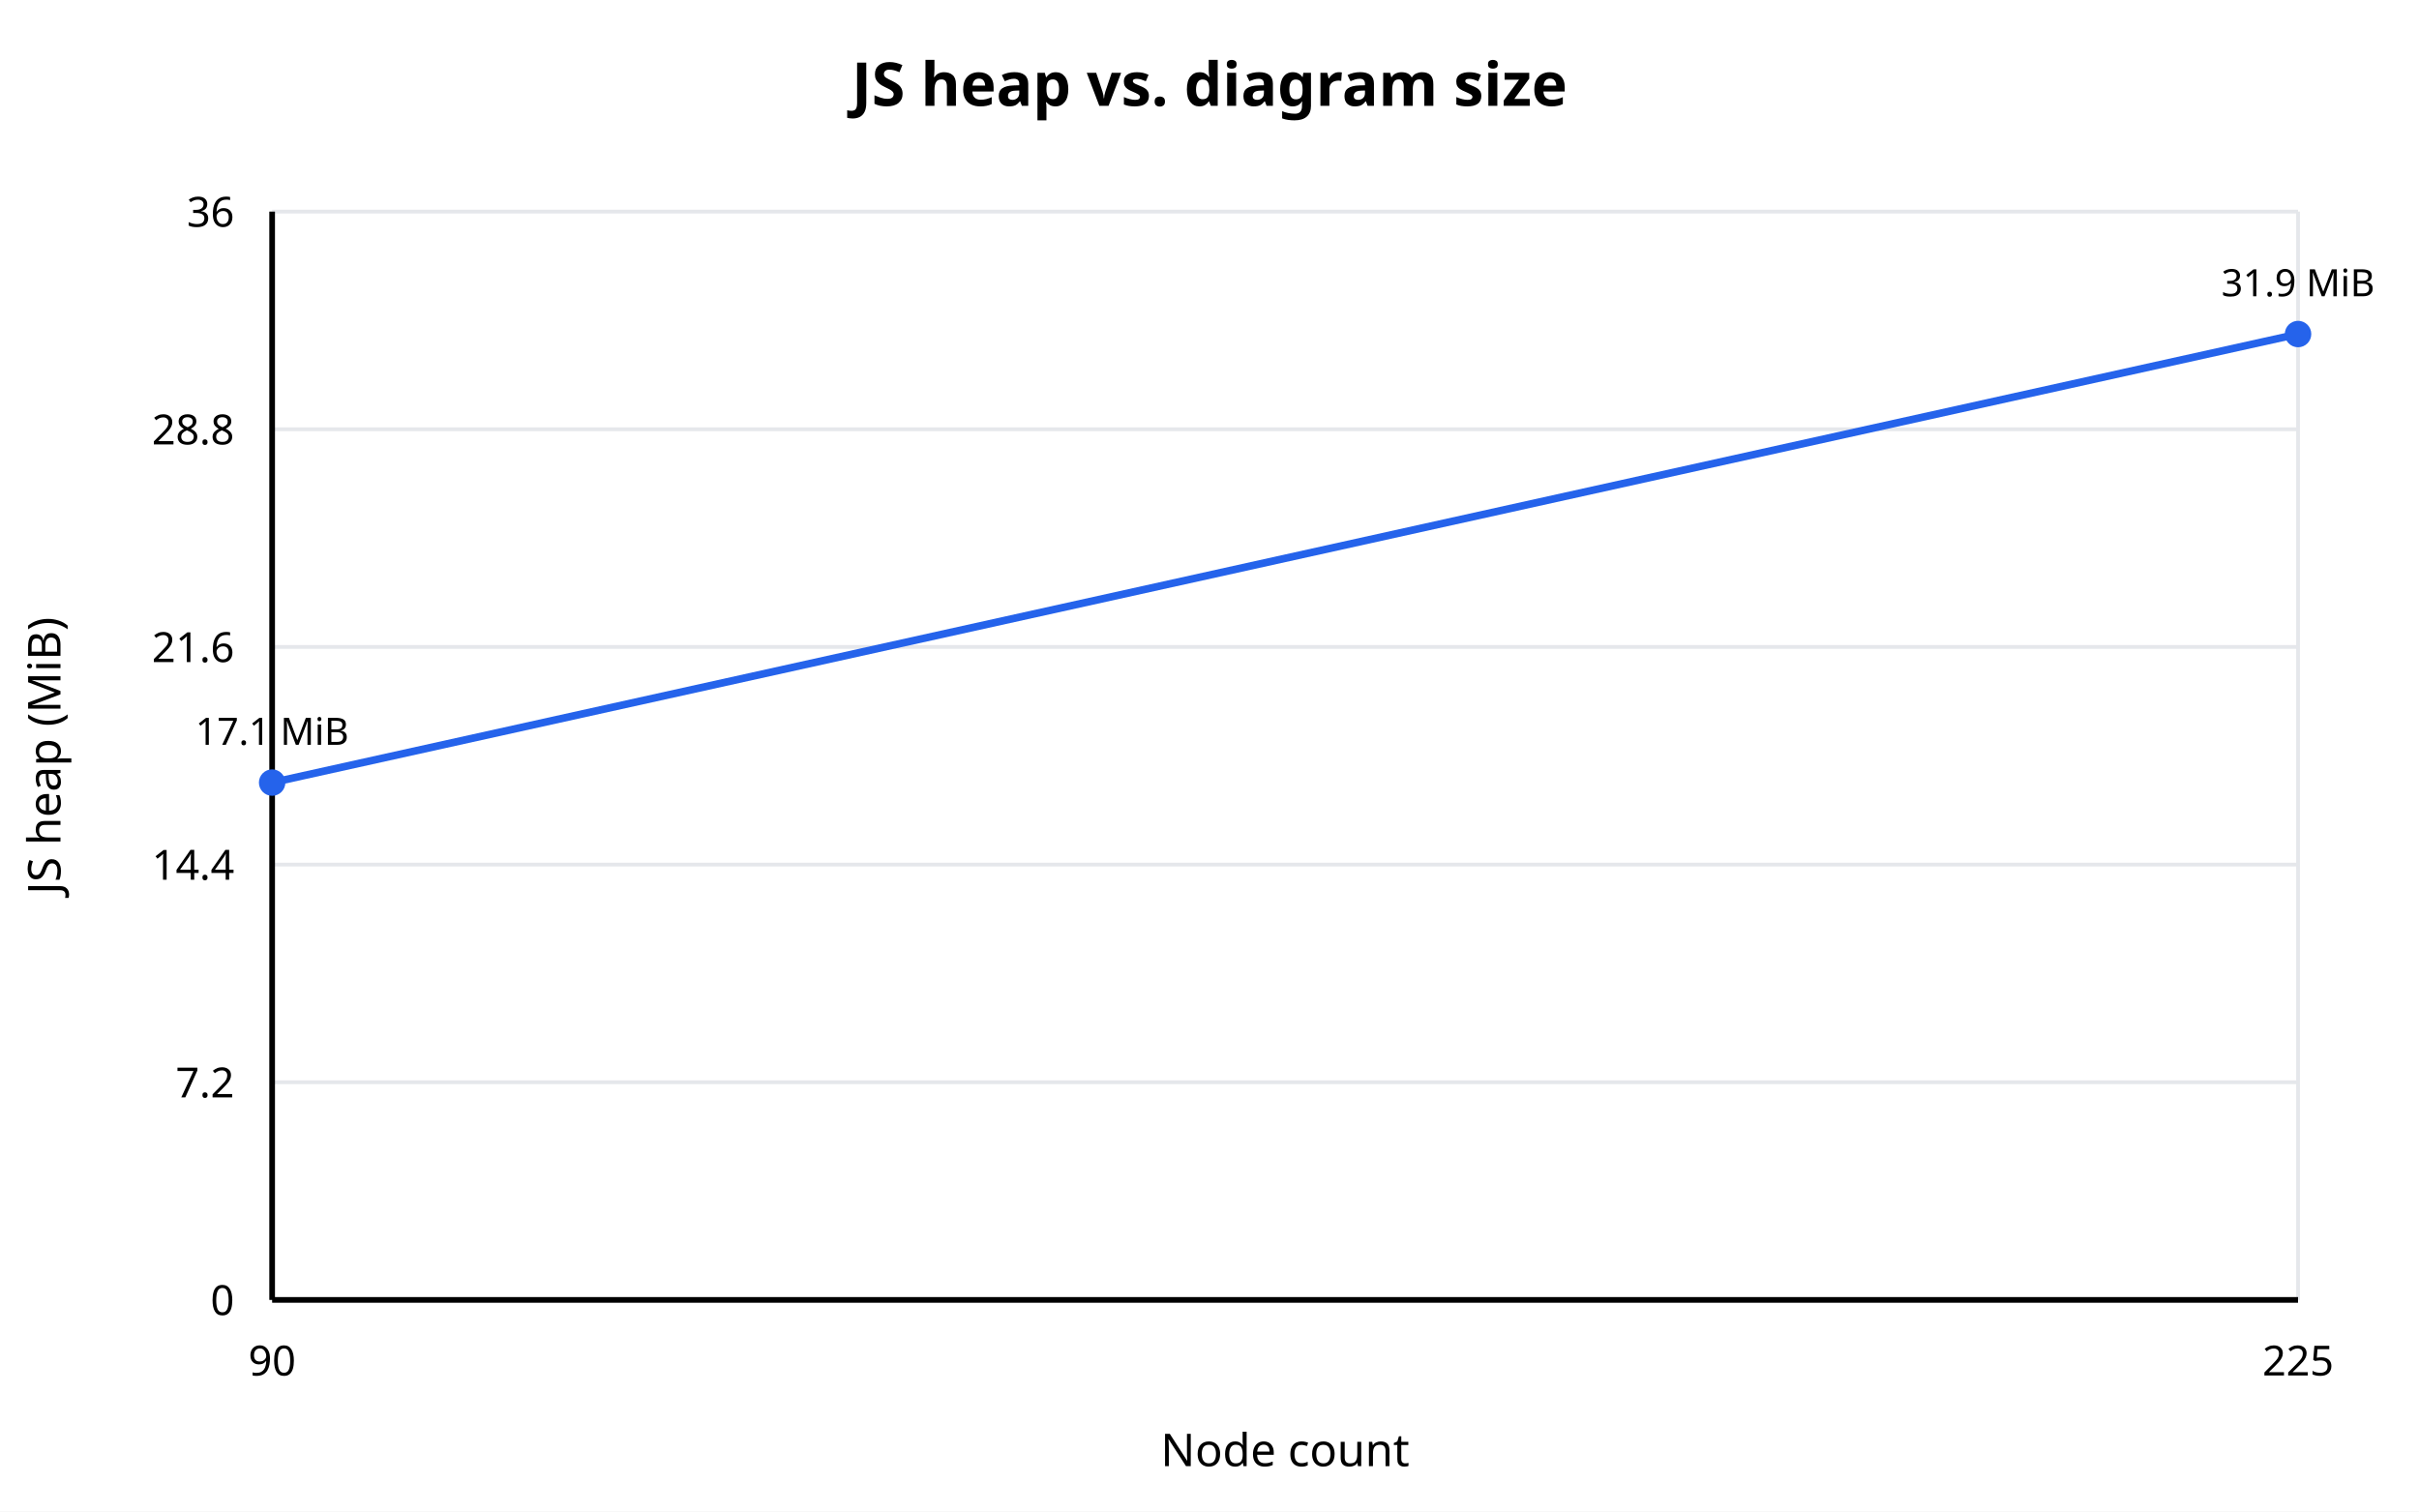
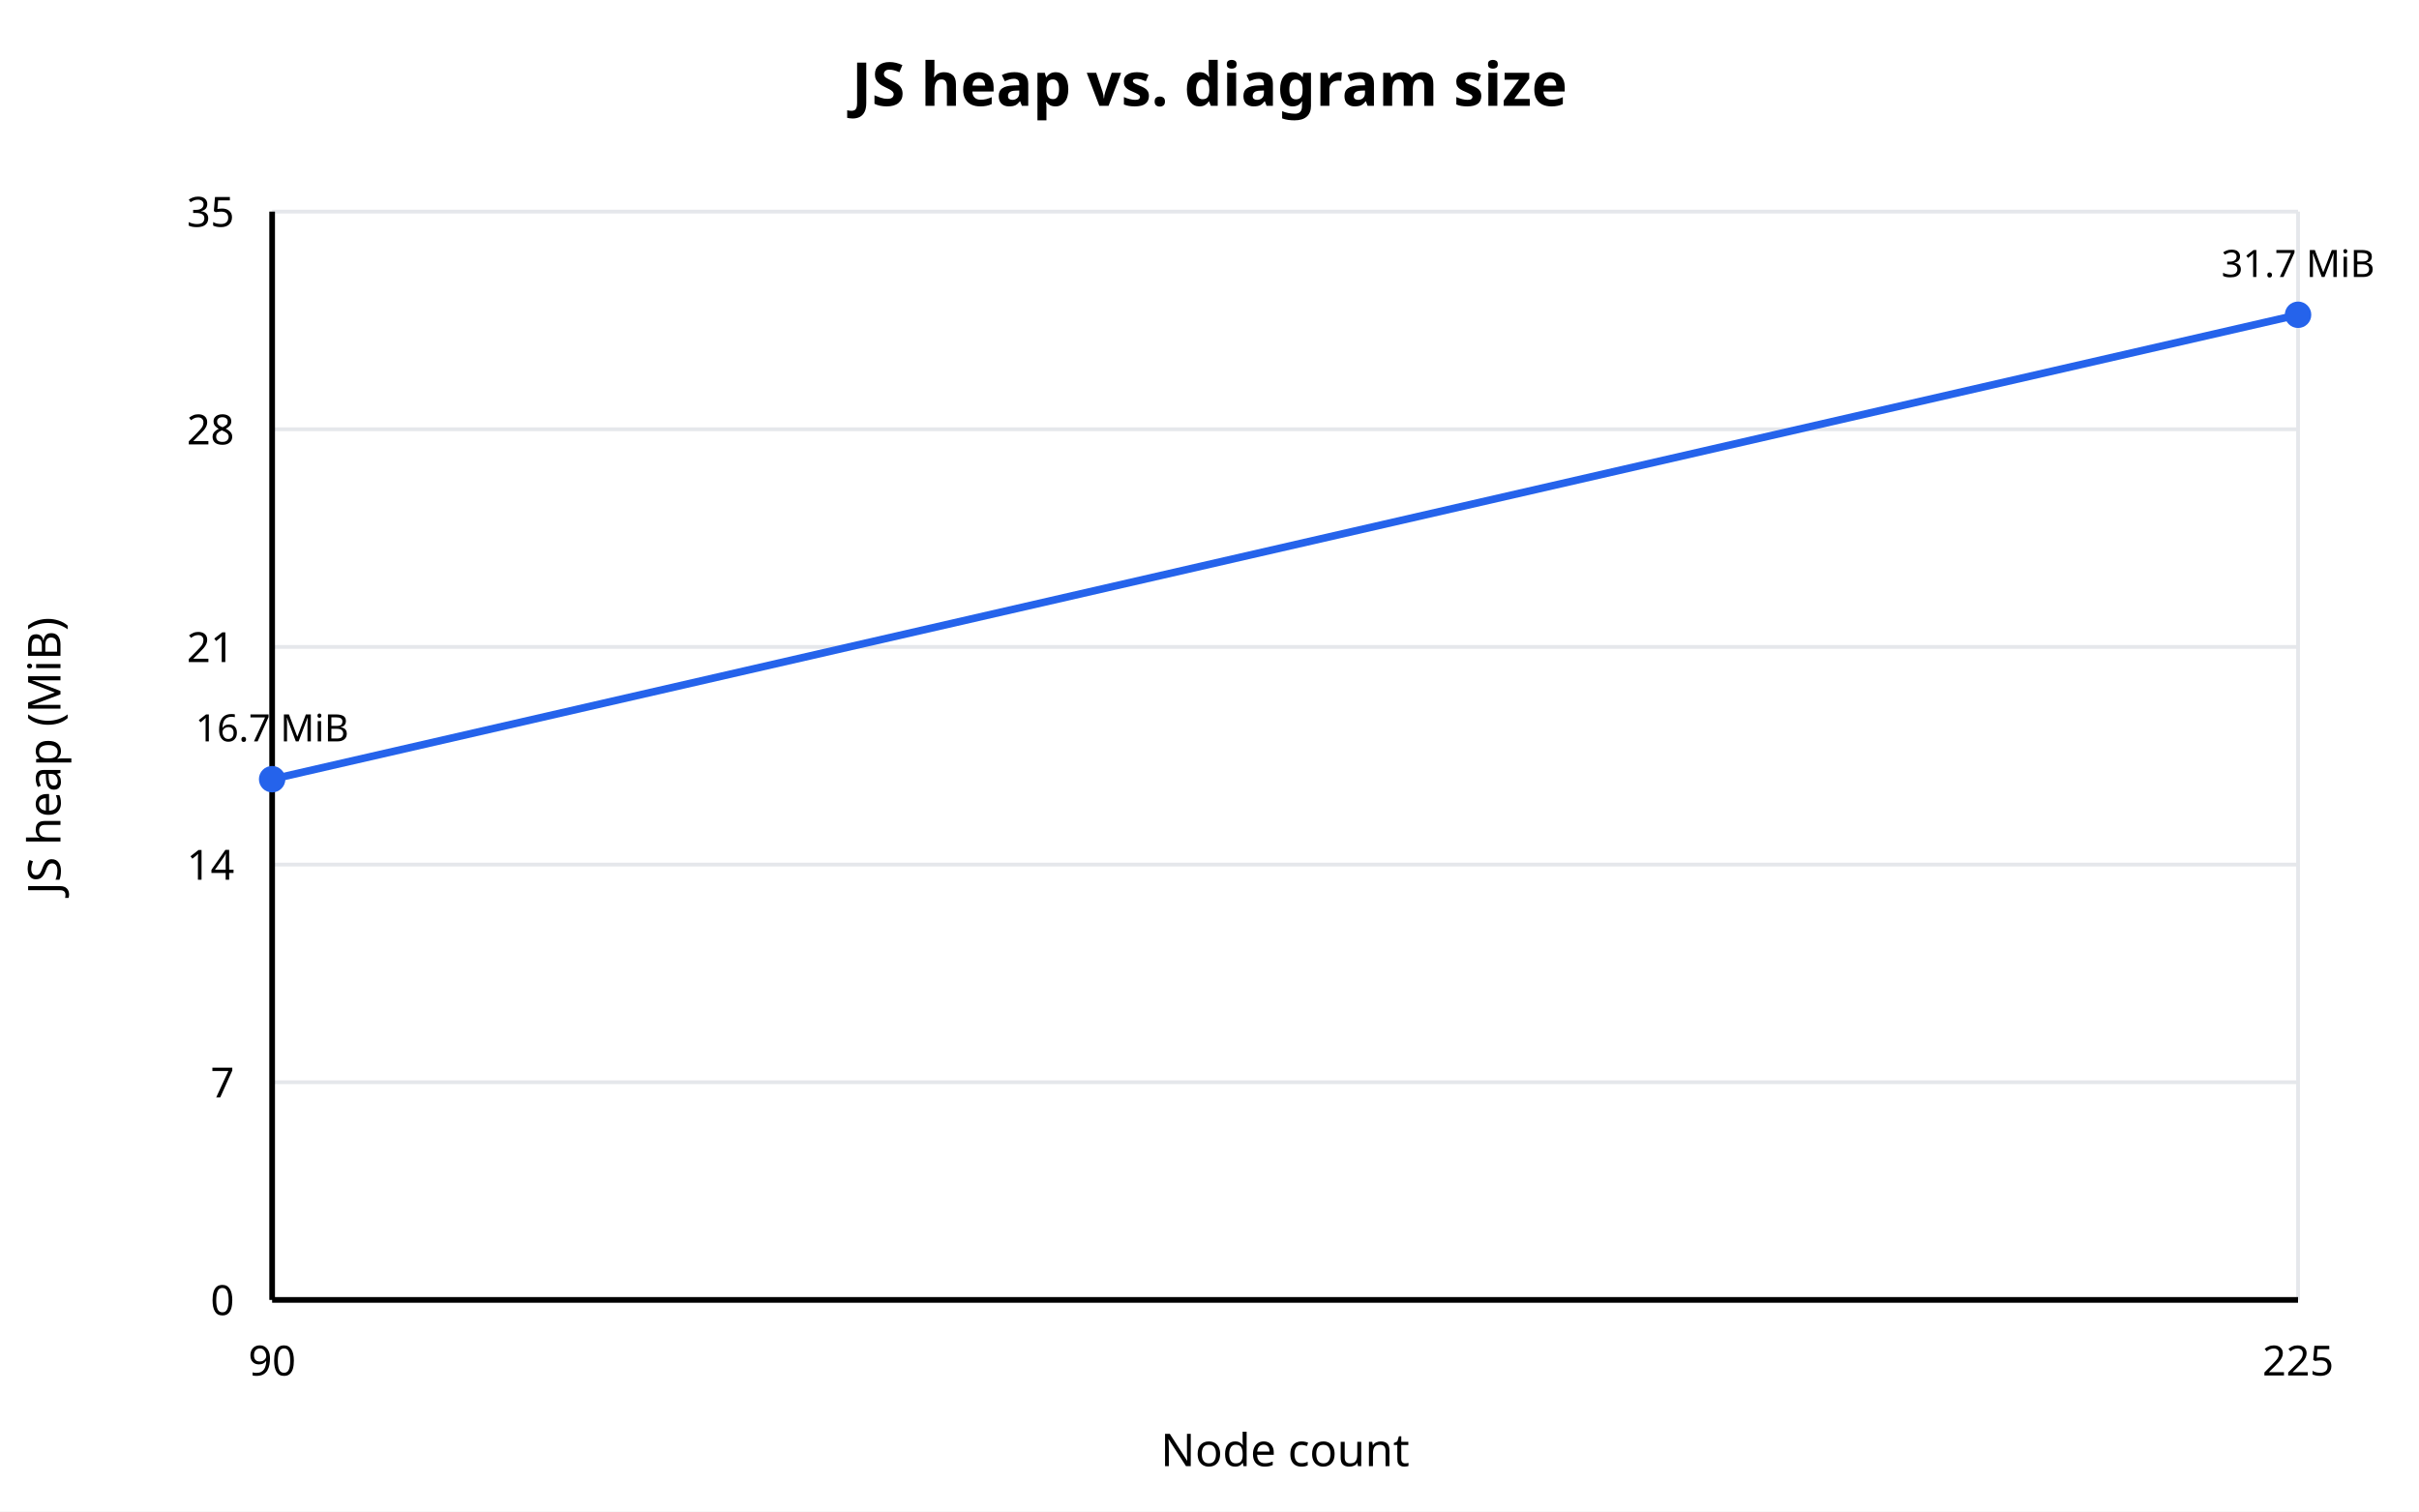
<svg xmlns="http://www.w3.org/2000/svg" viewBox="0 0 640 400" font-family="system-ui, sans-serif">
  <rect x="0" y="0" width="640" height="400" fill="#ffffff" />
  <text x="320" y="28" text-anchor="middle" font-size="16" font-weight="600" fill="#000000">JS heap vs. diagram size</text>
  <line x1="72" y1="344.0" x2="608" y2="344.0" stroke="#e5e7eb" stroke-width="1" />
  <text x="62" y="348.0" text-anchor="end" font-size="11" fill="#000000">0</text>
  <line x1="72" y1="286.4" x2="608" y2="286.4" stroke="#e5e7eb" stroke-width="1" />
-   <text x="62" y="290.4" text-anchor="end" font-size="11" fill="#000000">7.2</text>
+   <text x="62" y="290.4" text-anchor="end" font-size="11" fill="#000000">7</text>
  <line x1="72" y1="228.8" x2="608" y2="228.8" stroke="#e5e7eb" stroke-width="1" />
-   <text x="62" y="232.8" text-anchor="end" font-size="11" fill="#000000">14.4</text>
+   <text x="62" y="232.8" text-anchor="end" font-size="11" fill="#000000">14</text>
  <line x1="72" y1="171.2" x2="608" y2="171.2" stroke="#e5e7eb" stroke-width="1" />
-   <text x="62" y="175.2" text-anchor="end" font-size="11" fill="#000000">21.6</text>
+   <text x="62" y="175.2" text-anchor="end" font-size="11" fill="#000000">21</text>
  <line x1="72" y1="113.6" x2="608" y2="113.6" stroke="#e5e7eb" stroke-width="1" />
-   <text x="62" y="117.6" text-anchor="end" font-size="11" fill="#000000">28.8</text>
+   <text x="62" y="117.6" text-anchor="end" font-size="11" fill="#000000">28</text>
  <line x1="72" y1="56.0" x2="608" y2="56.0" stroke="#e5e7eb" stroke-width="1" />
-   <text x="62" y="60.0" text-anchor="end" font-size="11" fill="#000000">36</text>
+   <text x="62" y="60.0" text-anchor="end" font-size="11" fill="#000000">35</text>
  <line x1="72.0" y1="56" x2="72.0" y2="344" stroke="#e5e7eb" stroke-width="1" />
  <text x="72.0" y="364" text-anchor="middle" font-size="11" fill="#000000">90</text>
  <line x1="608.0" y1="56" x2="608.0" y2="344" stroke="#e5e7eb" stroke-width="1" />
  <text x="608.0" y="364" text-anchor="middle" font-size="11" fill="#000000">225</text>
  <line x1="72" y1="56" x2="72" y2="344" stroke="#000000" stroke-width="1.5" />
  <line x1="72" y1="344" x2="608" y2="344" stroke="#000000" stroke-width="1.5" />
  <text x="340" y="388" text-anchor="middle" font-size="12" fill="#000000">Node count</text>
  <text x="16" y="200" text-anchor="middle" font-size="12" fill="#000000" transform="rotate(-90 16 200)">JS heap (MiB)</text>
-   <polyline points="72.0,207.1 608.0,88.4" fill="none" stroke="#2563eb" stroke-width="2" />
-   <circle cx="72.0" cy="207.1" r="3.5" fill="#2563eb" />
-   <text x="72.0" y="197.1" text-anchor="middle" font-size="10" fill="#000000">17.1 MiB</text>
-   <circle cx="608.0" cy="88.4" r="3.5" fill="#2563eb" />
-   <text x="608.0" y="78.4" text-anchor="middle" font-size="10" fill="#000000">31.9 MiB</text>
+   <polyline points="72.0,206.2 608.0,83.3" fill="none" stroke="#2563eb" stroke-width="2" />
+   <circle cx="72.0" cy="206.2" r="3.5" fill="#2563eb" />
+   <text x="72.0" y="196.2" text-anchor="middle" font-size="10" fill="#000000">16.7 MiB</text>
+   <circle cx="608.0" cy="83.3" r="3.5" fill="#2563eb" />
+   <text x="608.0" y="73.3" text-anchor="middle" font-size="10" fill="#000000">31.7 MiB</text>
</svg>
